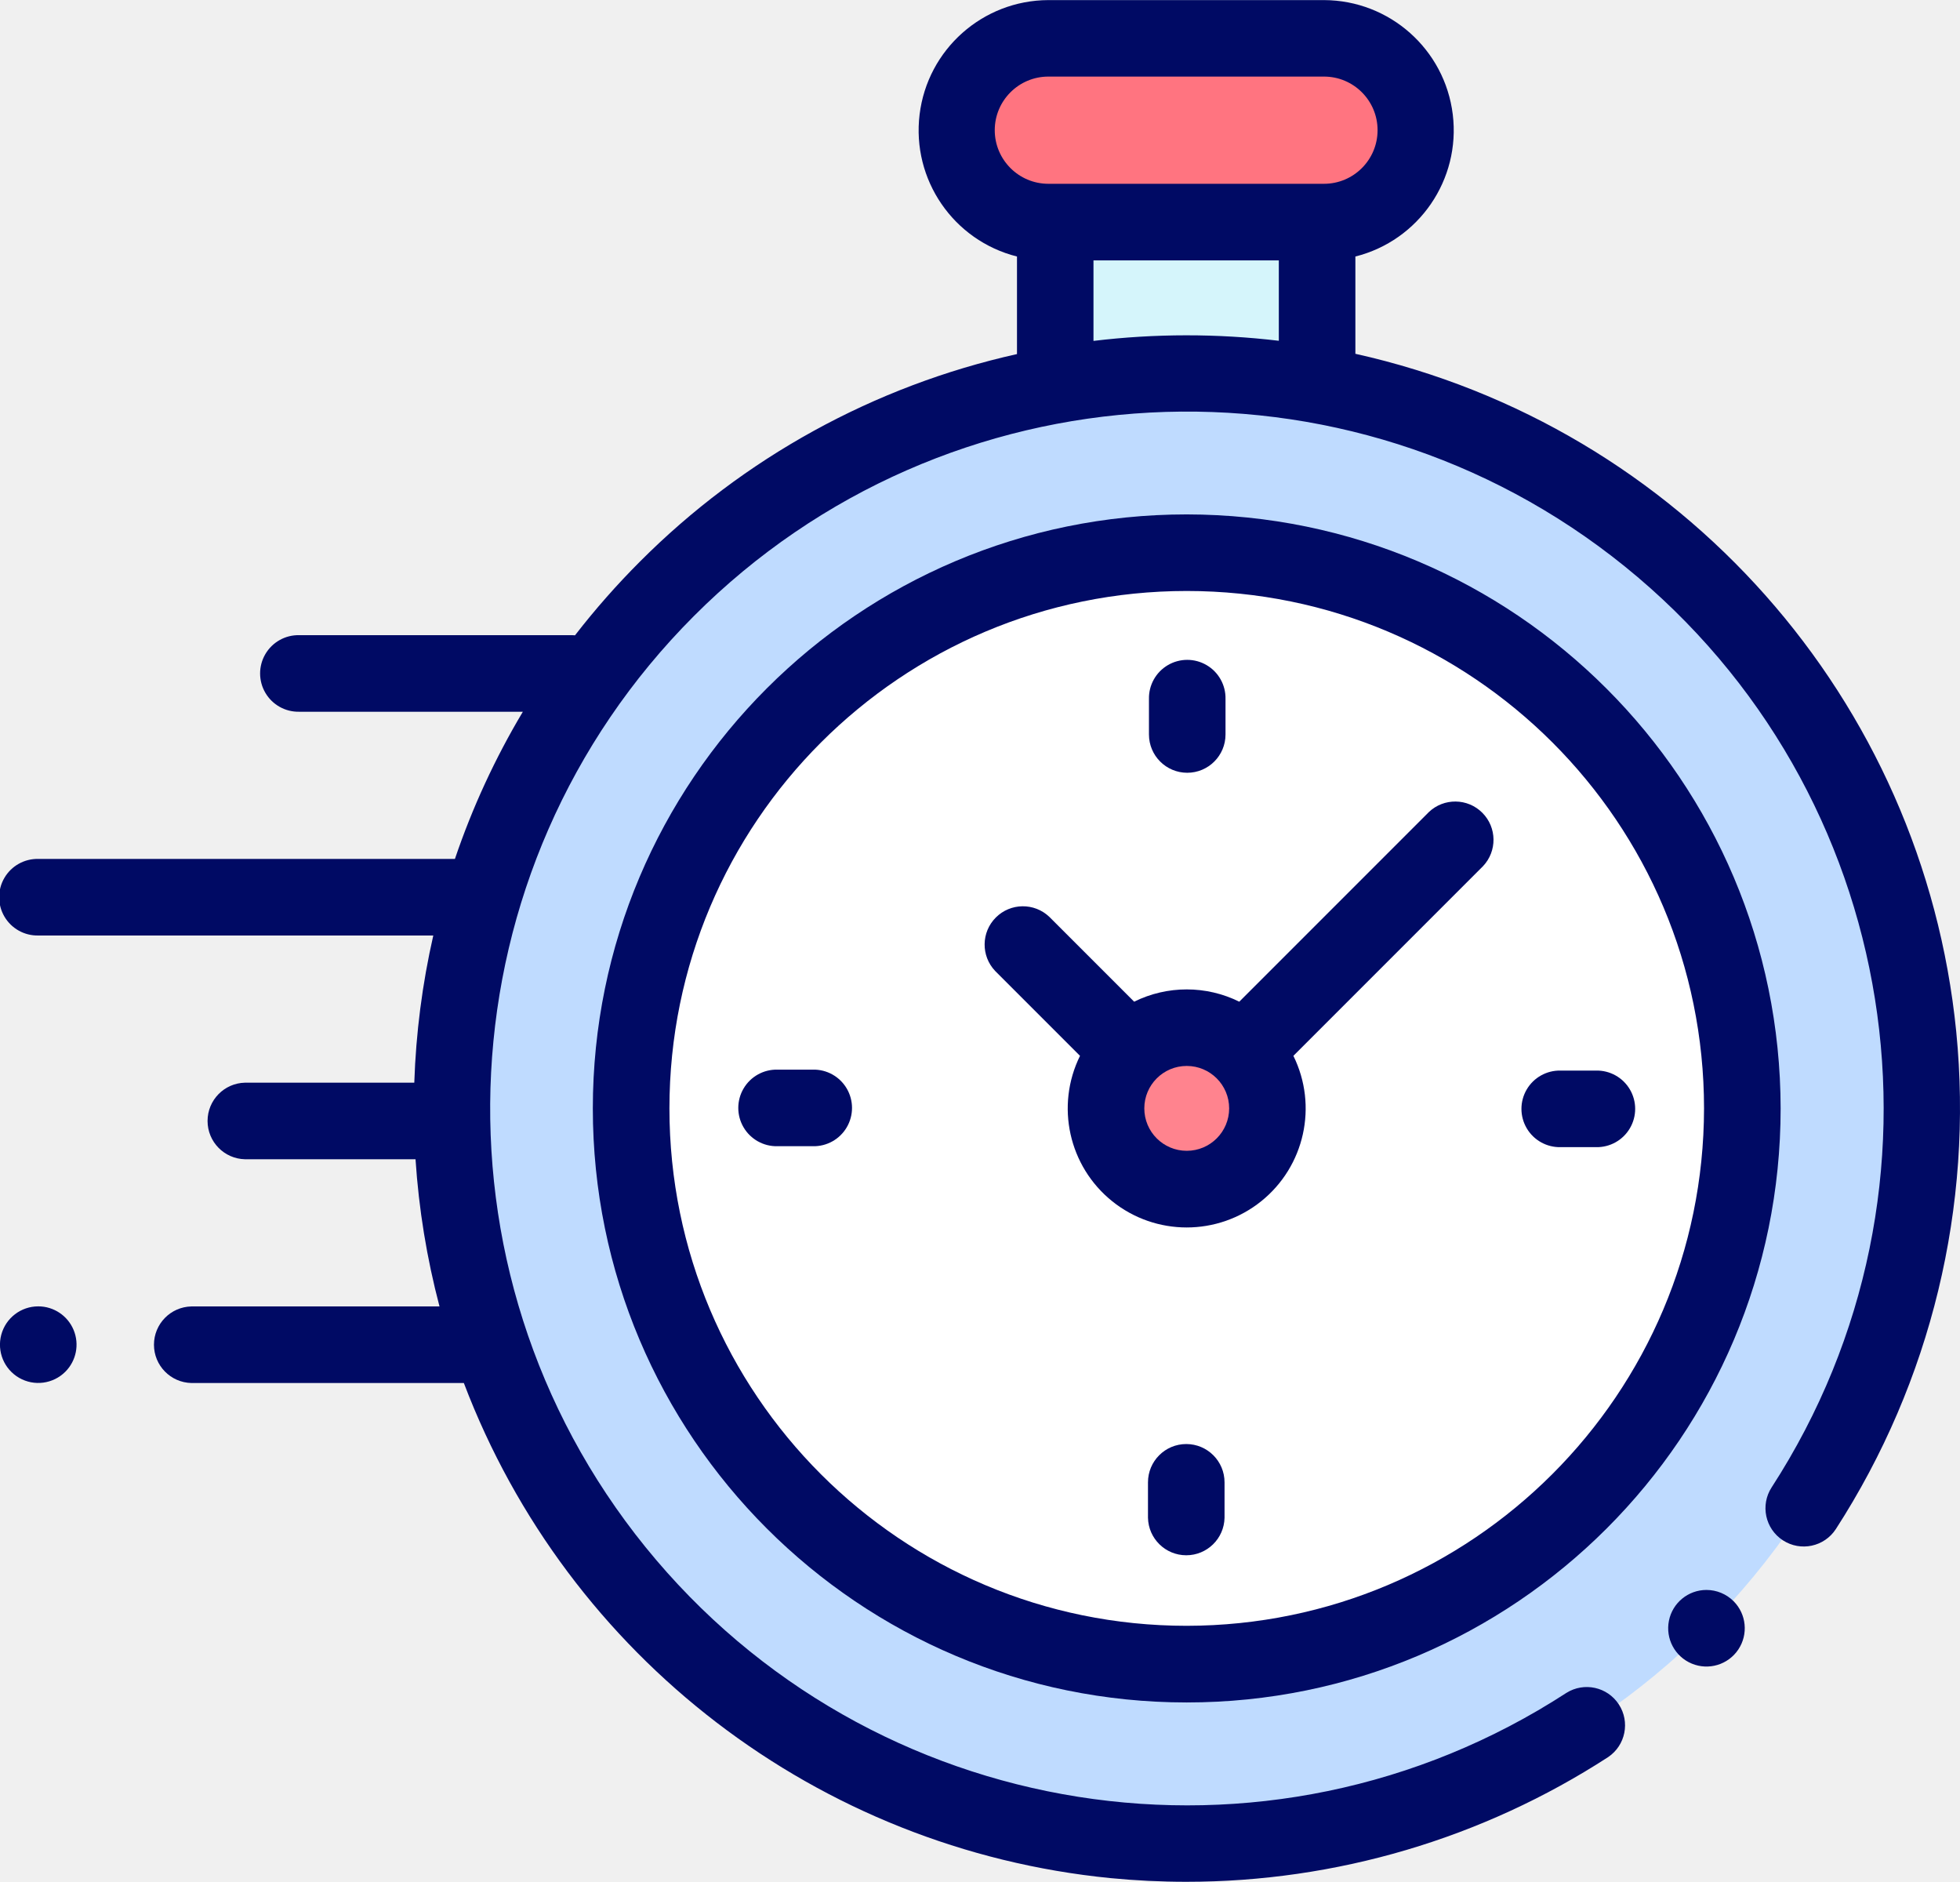
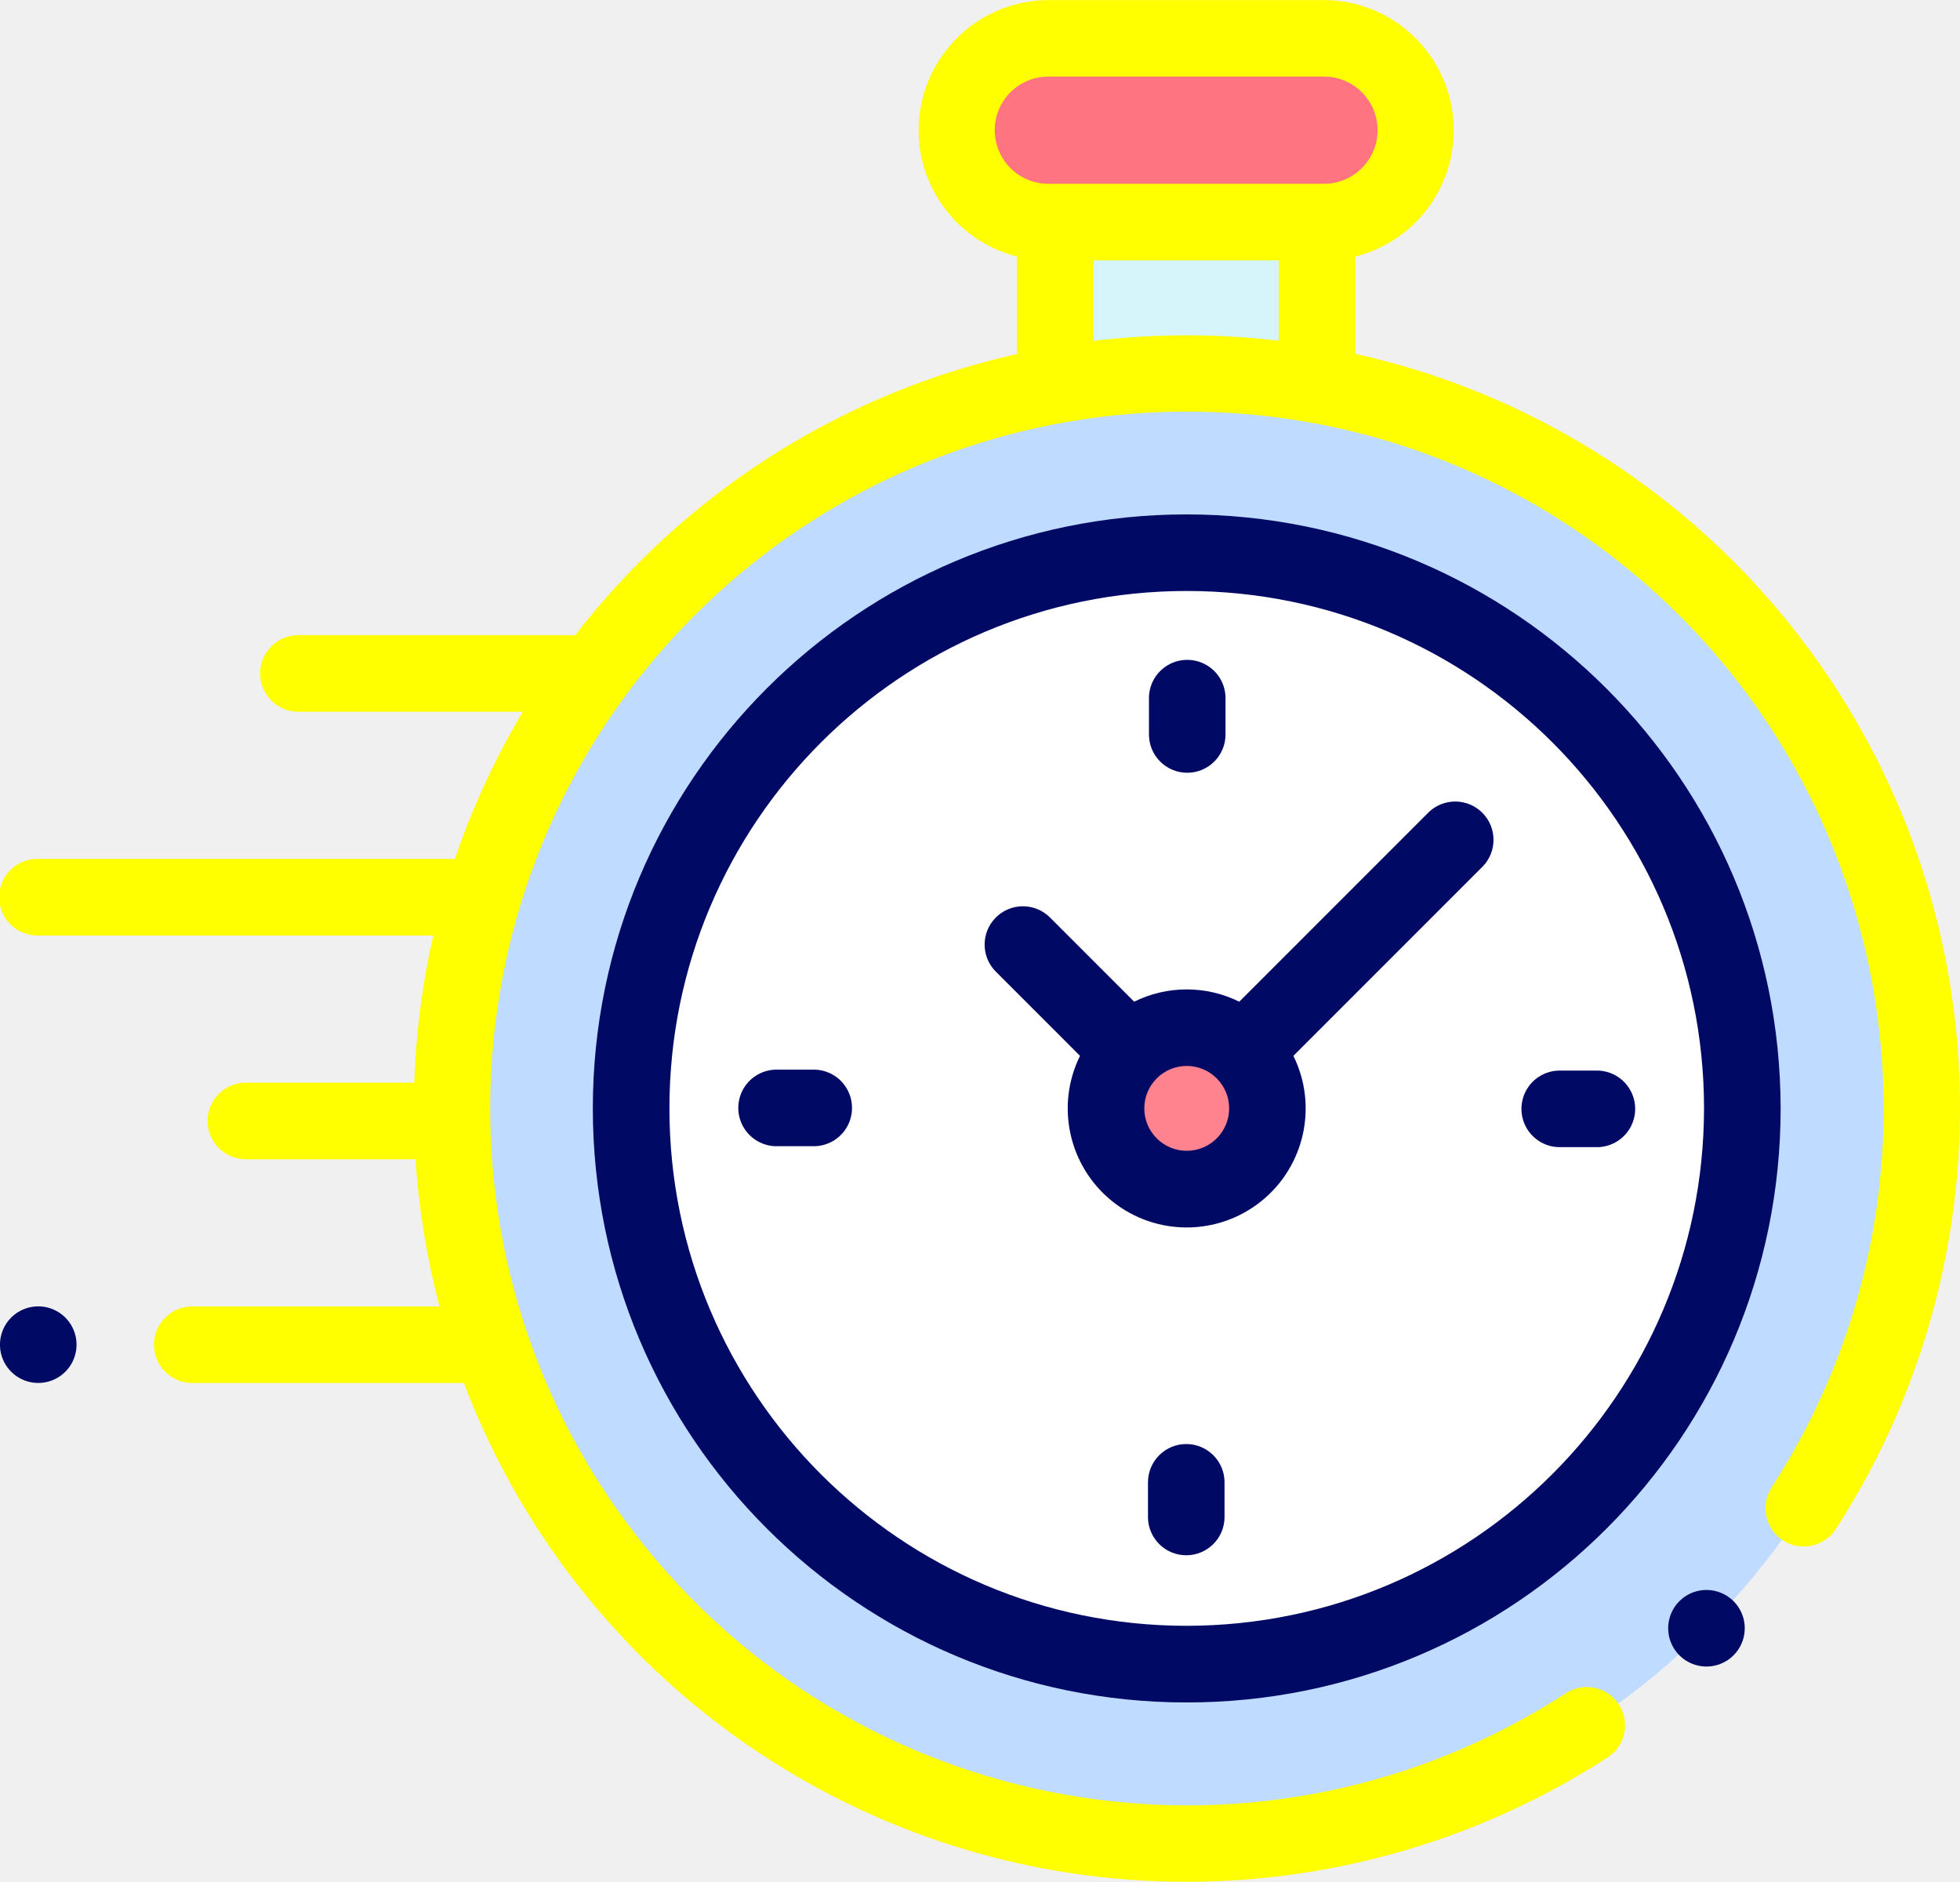
<svg xmlns="http://www.w3.org/2000/svg" width="106.267" height="102.007" viewBox="0 0 106.267 102.007">
  <g id="chrono" transform="translate(0 -10.262)">
    <g id="XMLID_1434_" transform="translate(24.492 12.338)">
      <rect id="XMLID_1457_" width="14.2" height="8.193" transform="translate(32.719 9.963)" fill="#d5f5fb" />
      <path id="XMLID_1456_" d="M254.829,30.225h14.944a4.981,4.981,0,0,0,4.981-4.981h0a4.981,4.981,0,0,0-4.981-4.981H254.829a4.981,4.981,0,0,0-4.981,4.981h0A4.981,4.981,0,0,0,254.829,30.225Z" transform="translate(-222.482 -20.262)" fill="#ff7480" />
      <circle id="XMLID_1452_" cx="39.851" cy="39.851" r="39.851" transform="translate(0 18.156)" fill="#bfdbff" />
      <circle id="XMLID_2618_" cx="30.122" cy="30.122" r="30.122" transform="translate(9.728 27.884)" fill="#fff" />
      <circle id="XMLID_2592_" cx="4.374" cy="4.374" r="4.374" transform="translate(35.477 53.633)" fill="#ff838e" />
    </g>
    <g id="XMLID_386_" transform="translate(0 10.262)">
-       <path id="XMLID_389_" d="M106.062,66.174A41.892,41.892,0,0,0,73.486,29.44V24.167a7.057,7.057,0,0,0-1.7-13.9H56.839a7.057,7.057,0,0,0-1.7,13.9v5.288A41.676,41.676,0,0,0,34.7,40.7a42.126,42.126,0,0,0-3.524,4c-.052,0-.1-.008-.157-.008H16.224a2.076,2.076,0,1,0,0,4.151H28.348a41.608,41.608,0,0,0-3.683,7.978H2.076a2.076,2.076,0,1,0,0,4.151H23.492a42.2,42.2,0,0,0-1.03,7.978H13.284a2.076,2.076,0,0,0,0,4.151h9.245a42.139,42.139,0,0,0,1.3,7.978H10.378a2.076,2.076,0,0,0,0,4.151H25.149A41.921,41.921,0,0,0,60.2,112.067q2.057.2,4.114.2a42.027,42.027,0,0,0,22.88-6.762,2.076,2.076,0,0,0-2.265-3.479,37.775,37.775,0,1,1,11.126-11.14,2.075,2.075,0,1,0,3.481,2.261A42.06,42.06,0,0,0,106.062,66.174ZM53.933,17.319a2.909,2.909,0,0,1,2.906-2.906H71.783a2.906,2.906,0,0,1,0,5.812H56.839A2.909,2.909,0,0,1,53.933,17.319Zm5.353,11.422V24.376H69.335v4.358A42.29,42.29,0,0,0,59.287,28.741Z" transform="translate(0 -10.262)" fill="#000a64" />
+       <path id="XMLID_389_" d="M106.062,66.174A41.892,41.892,0,0,0,73.486,29.44V24.167a7.057,7.057,0,0,0-1.7-13.9H56.839a7.057,7.057,0,0,0-1.7,13.9v5.288A41.676,41.676,0,0,0,34.7,40.7a42.126,42.126,0,0,0-3.524,4c-.052,0-.1-.008-.157-.008H16.224a2.076,2.076,0,1,0,0,4.151H28.348a41.608,41.608,0,0,0-3.683,7.978H2.076a2.076,2.076,0,1,0,0,4.151H23.492a42.2,42.2,0,0,0-1.03,7.978H13.284a2.076,2.076,0,0,0,0,4.151h9.245a42.139,42.139,0,0,0,1.3,7.978H10.378a2.076,2.076,0,0,0,0,4.151H25.149A41.921,41.921,0,0,0,60.2,112.067q2.057.2,4.114.2a42.027,42.027,0,0,0,22.88-6.762,2.076,2.076,0,0,0-2.265-3.479,37.775,37.775,0,1,1,11.126-11.14,2.075,2.075,0,1,0,3.481,2.261A42.06,42.06,0,0,0,106.062,66.174ZM53.933,17.319a2.909,2.909,0,0,1,2.906-2.906H71.783a2.906,2.906,0,0,1,0,5.812H56.839A2.909,2.909,0,0,1,53.933,17.319Zm5.353,11.422V24.376H69.335v4.358A42.29,42.29,0,0,0,59.287,28.741Z" transform="translate(0 -10.262)" fill="yellow" />
      <path id="XMLID_391_" d="M437.846,425.5a2.076,2.076,0,1,0,1.467.608A2.087,2.087,0,0,0,437.846,425.5Z" transform="translate(-345.324 -339.315)" fill="#000a64" />
      <path id="XMLID_394_" d="M187.07,144.609a32.2,32.2,0,1,0,32.2,32.2A32.234,32.234,0,0,0,187.07,144.609Zm0,60.245a28.047,28.047,0,1,1,28.047-28.047A28.078,28.078,0,0,1,187.07,204.854Z" transform="translate(-122.728 -116.725)" fill="#000a64" />
      <path id="XMLID_397_" d="M281.158,220.019l-10.28,10.28a6.433,6.433,0,0,0-5.7,0l-4.6-4.6a2.076,2.076,0,0,0-2.935,2.935l4.6,4.6a6.45,6.45,0,1,0,11.569,0l9.978-9.978h0l.3-.3a2.076,2.076,0,0,0-2.935-2.935Zm-13.129,18.363a2.3,2.3,0,1,1,2.3-2.3A2.3,2.3,0,0,1,268.029,238.382Z" transform="translate(-203.687 -176.001)" fill="#000a64" />
      <path id="XMLID_398_" d="M401.654,289.86h-1.923a2.076,2.076,0,1,0,0,4.151h1.923a2.076,2.076,0,1,0,0-4.151Z" transform="translate(-315.12 -231.828)" fill="#000a64" />
      <path id="XMLID_399_" d="M197.08,289.616h-1.923a2.076,2.076,0,1,0,0,4.151h1.923a2.076,2.076,0,1,0,0-4.151Z" transform="translate(-153.007 -231.635)" fill="#000a64" />
      <path id="XMLID_400_" d="M302.2,188.893a2.076,2.076,0,0,0,2.076-2.076v-1.923a2.076,2.076,0,1,0-4.151,0v1.923A2.076,2.076,0,0,0,302.2,188.893Z" transform="translate(-237.831 -147.004)" fill="#000a64" />
      <path id="XMLID_424_" d="M301.955,387.393a2.076,2.076,0,0,0-2.076,2.076v1.923a2.076,2.076,0,0,0,4.151,0v-1.923A2.076,2.076,0,0,0,301.955,387.393Z" transform="translate(-237.638 -309.117)" fill="#000a64" />
      <path id="XMLID_425_" d="M2.076,351.44a2.076,2.076,0,1,0,1.467,3.543,2.076,2.076,0,0,0-1.467-3.543Z" transform="translate(0 -280.627)" fill="#000a64" />
    </g>
  </g>
</svg>
